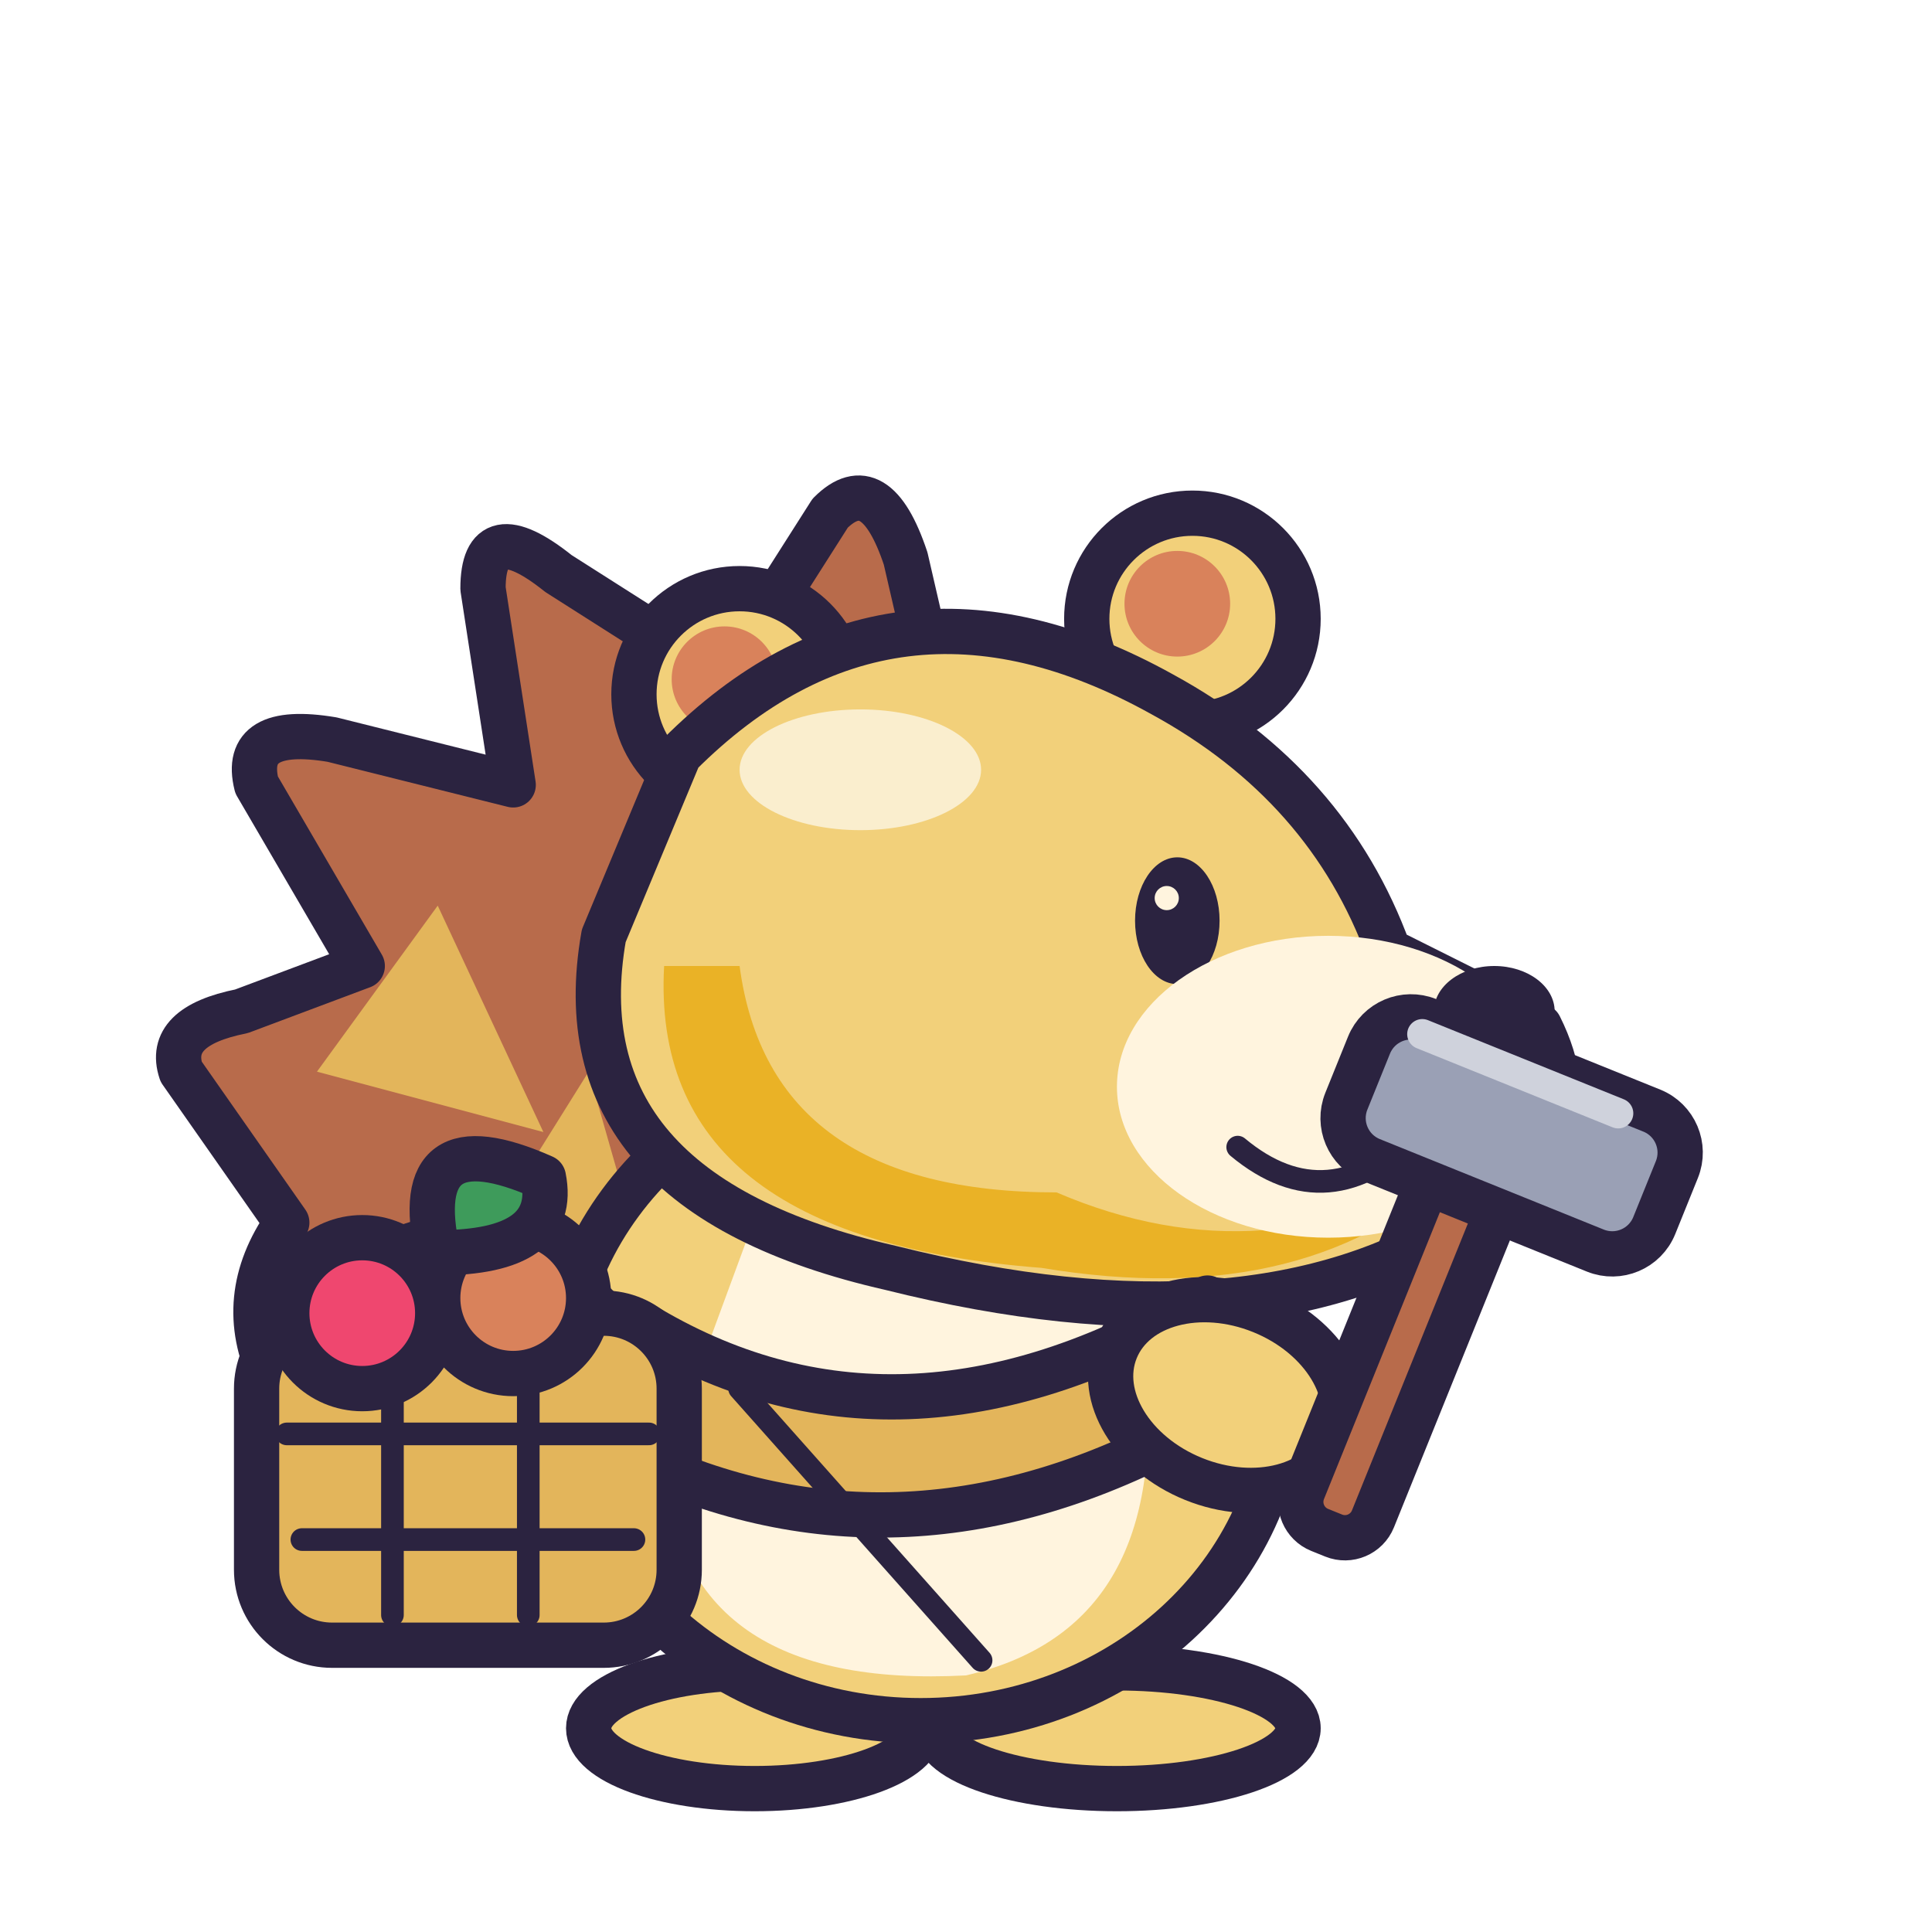
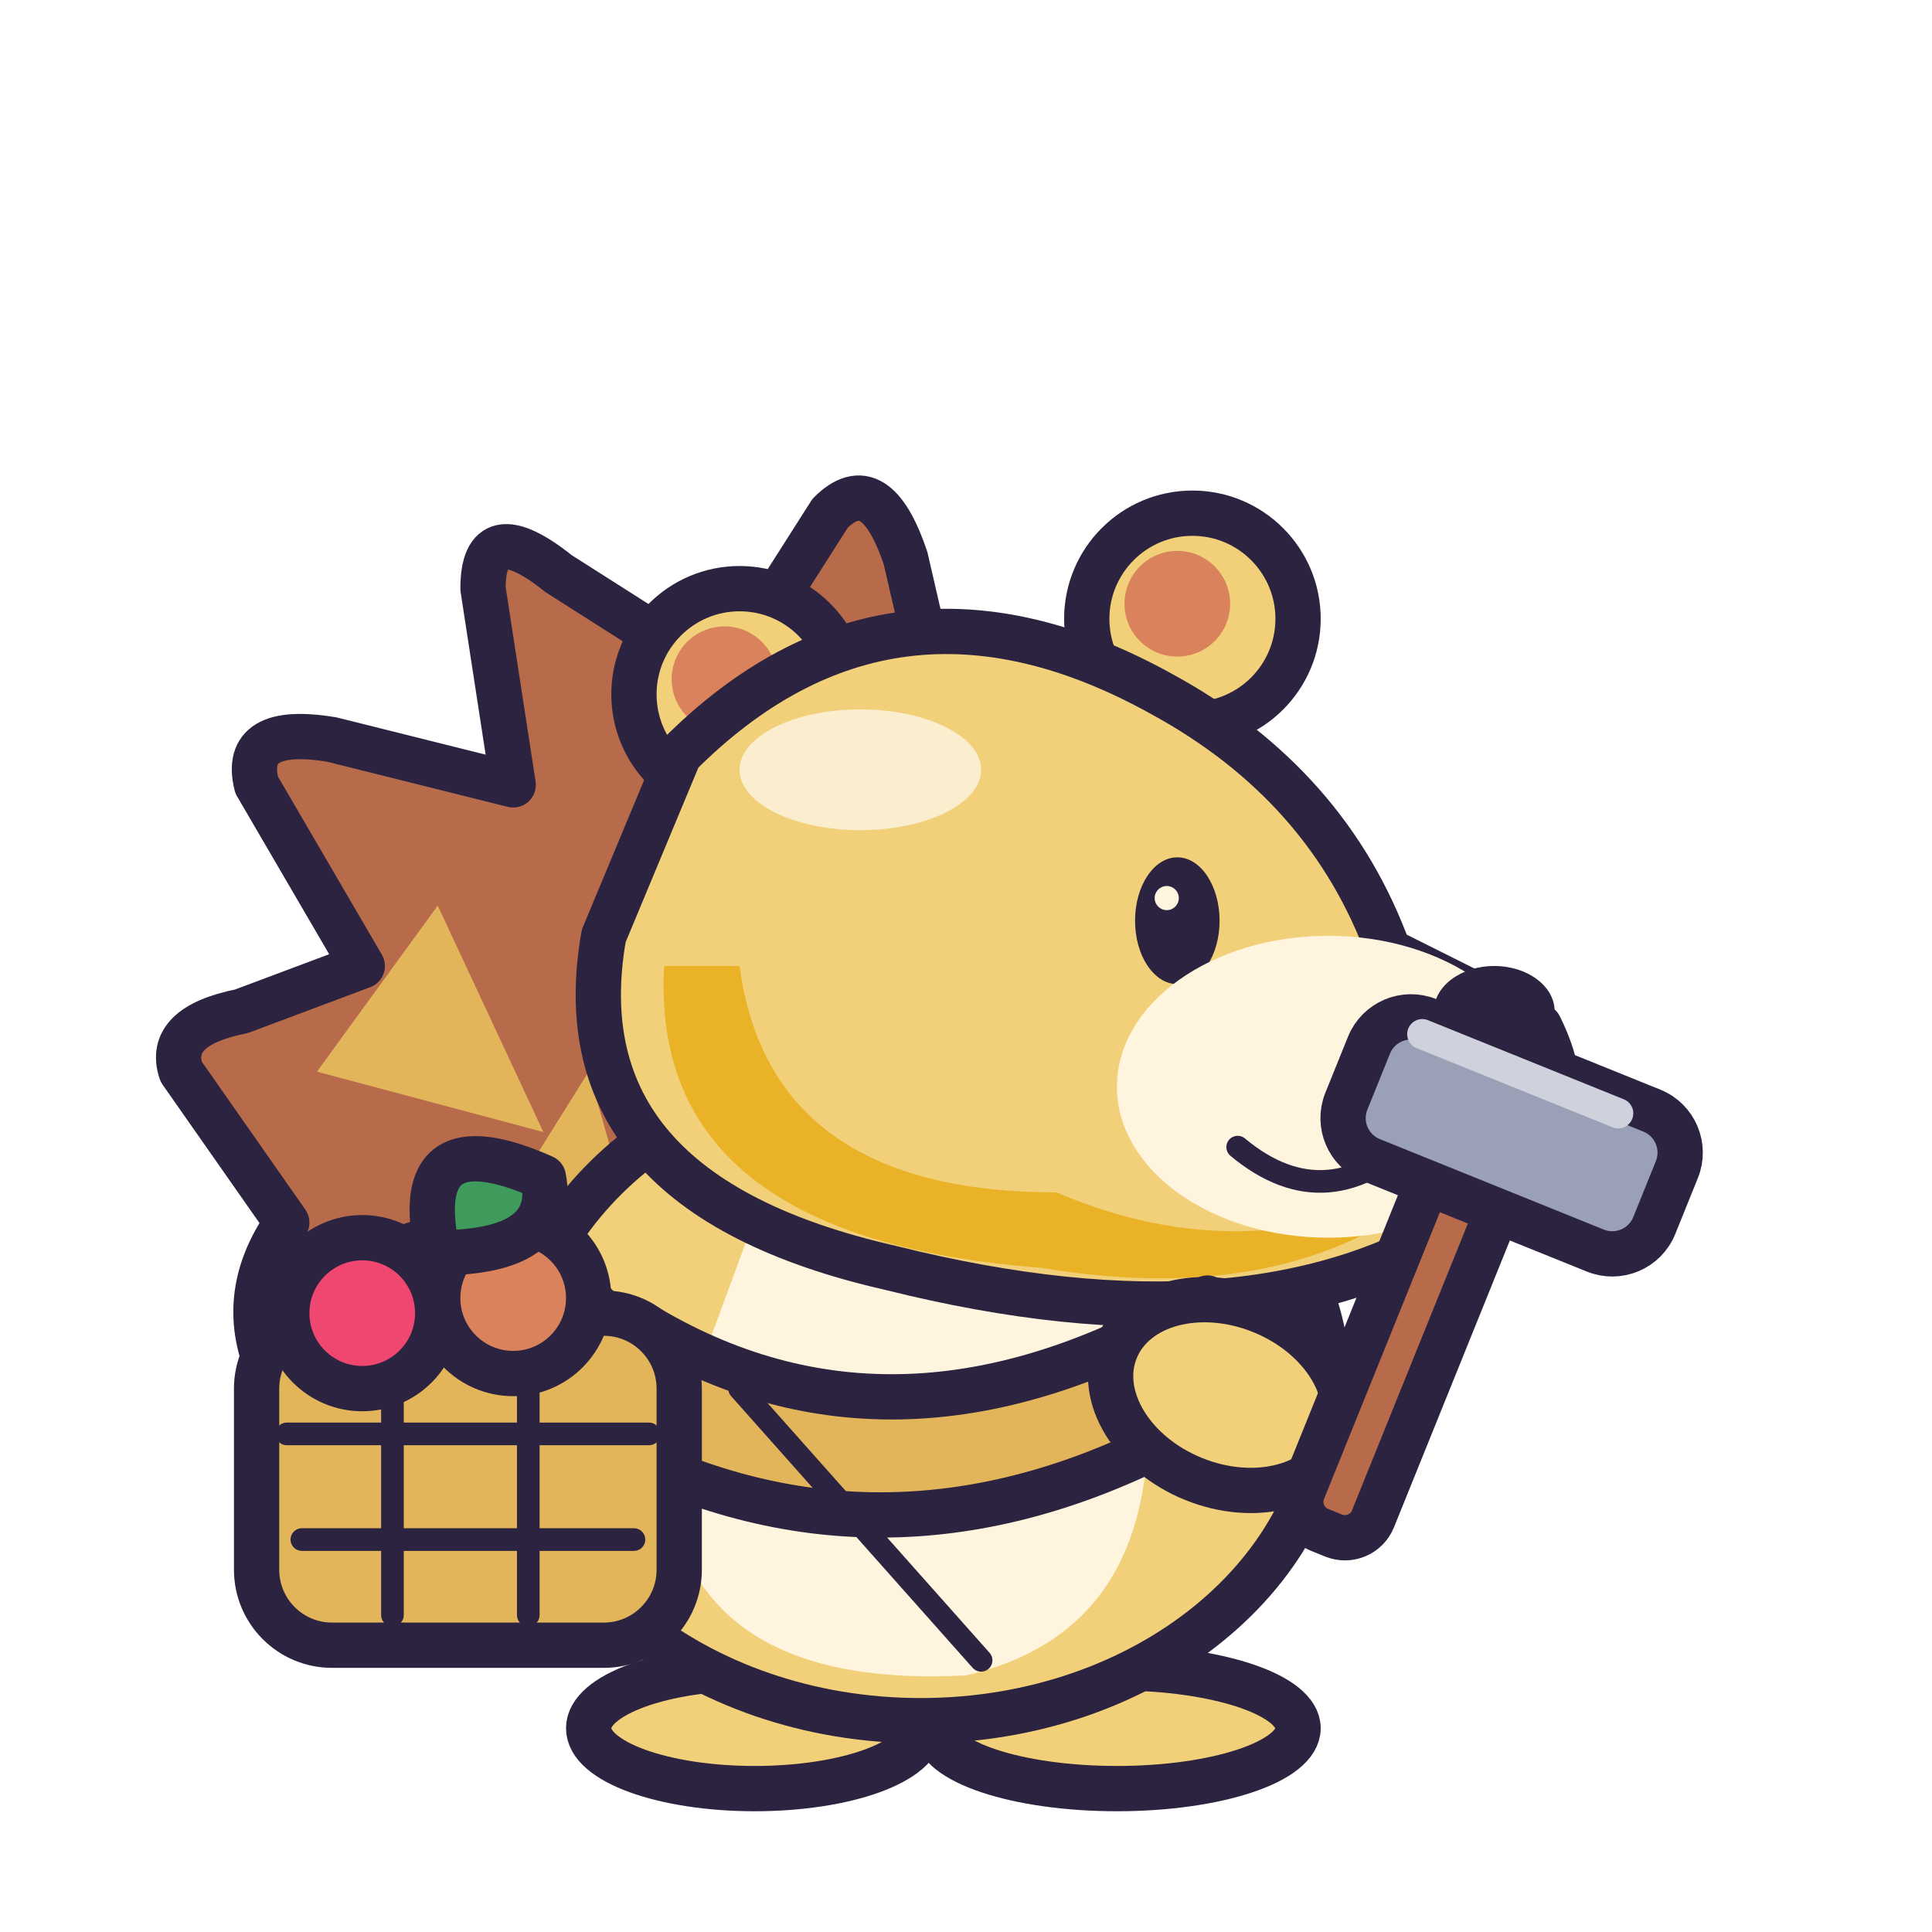
<svg xmlns="http://www.w3.org/2000/svg" version="1.1" viewBox="0 0 128 128" fill="none" stroke="#2B2340" stroke-width="3" stroke-linecap="round" stroke-linejoin="round">
  <g id="feet">
    <ellipse cx="50" cy="114.5" rx="11" ry="4" fill="#F2D07A" />
    <ellipse cx="74" cy="114.5" rx="12" ry="4" fill="#F2D07A" />
  </g>
  <g id="pose" transform="translate(0 -1)">
    <g id="tail">
      <path d="M29 103 Q12 92 19 82 L12 72 Q11 69 16 68 L24 65 L17 53 Q16 49 22 50 L34 53 L32 40 Q32 35 37 39 L48 46 L55 35 Q58 32 60 38 L63 51 Q85 63 82 91Z" fill="#B86B4B" />
      <path d="M21 72L36 76L29 61M29 88L43 86L39 72" fill="#E3B55B" stroke="none" />
    </g>
    <g id="body">
-       <ellipse cx="61" cy="93" rx="24" ry="22" fill="#F2D07A" />
+       <ellipse cx="61" cy="93" rx="27" ry="22" fill="#F2D07A" />
      <path d="M51 79Q70 76 76 93Q77 109 64 112Q45 113 44 98Z" fill="#FFF4DE" stroke="none" />
    </g>
    <g id="head">
      <ellipse cx="49" cy="47" rx="7" ry="7" fill="#F2D07A" />
      <ellipse cx="79" cy="42" rx="7" ry="7" fill="#F2D07A" />
      <ellipse cx="48" cy="46" rx="3.5" ry="3.5" fill="#D9825B" stroke="none" />
      <ellipse cx="78" cy="41" rx="3.5" ry="3.5" fill="#D9825B" stroke="none" />
      <path d="M45 51Q59 37 77 47Q88 53 92 64L102 69Q106 77 97 82Q83 91 59 85Q37 80 40 63Z" fill="#F2D07A" />
      <path d="M44 65Q43 83 69 85Q87 88 97 78Q84 86 70 80Q51 80 49 65Z" fill="#EAB226" stroke="none" />
      <ellipse cx="57" cy="52" rx="8" ry="4" fill="#FAEECE" stroke="none" />
      <ellipse cx="78" cy="62" rx="2.8" ry="4.2" fill="#2B2340" stroke="none" />
      <ellipse cx="77.3" cy="60.5" rx="0.8" ry="0.8" fill="#FFF4DE" stroke="none" />
      <ellipse cx="88" cy="73" rx="14" ry="10" fill="#FFF4DE" stroke="none" />
      <ellipse cx="99" cy="68" rx="4" ry="3" fill="#2B2340" stroke="none" />
      <path d="M82 77Q88 82 94 76" fill="none" stroke="#2B2340" stroke-width="1.5" />
    </g>
    <g id="clothing">
      <path d="M43 89Q60 99 80 87L80 95Q61 106 43 98Z" fill="#E3B55B" />
      <path d="M49 93L65 111" fill="none" stroke="#2B2340" stroke-width="1.5" />
    </g>
    <g id="headwear" />
    <g id="basket">
      <path d="M21 88Q30 78 40 88" fill="none" />
      <rect x="17" y="88" width="28" height="22" rx="5" fill="#E3B55B" />
      <path d="M19 96H43M20 103H42M26 90V108M35 90V108" fill="none" stroke="#2B2340" stroke-width="1.5" />
      <ellipse cx="24" cy="88" rx="5" ry="5" fill="#EF476F" />
      <ellipse cx="34" cy="87" rx="5" ry="5" fill="#D9825B" />
      <path d="M29 84Q27 75 36 79Q37 84 29 84Z" fill="#3E9B5B" />
    </g>
    <g id="arm" transform="rotate(22 78 91)">
      <ellipse cx="82" cy="92" rx="8" ry="6" fill="#F2D07A" />
      <g id="tool">
        <rect x="89" y="65" width="5" height="33" rx="2" fill="#B86B4B" />
        <rect x="82" y="64" width="22" height="10" rx="3" fill="#9AA0B5" />
        <path d="M85 65H99" fill="none" stroke="#CFD2DC" stroke-width="2" />
      </g>
    </g>
  </g>
</svg>
